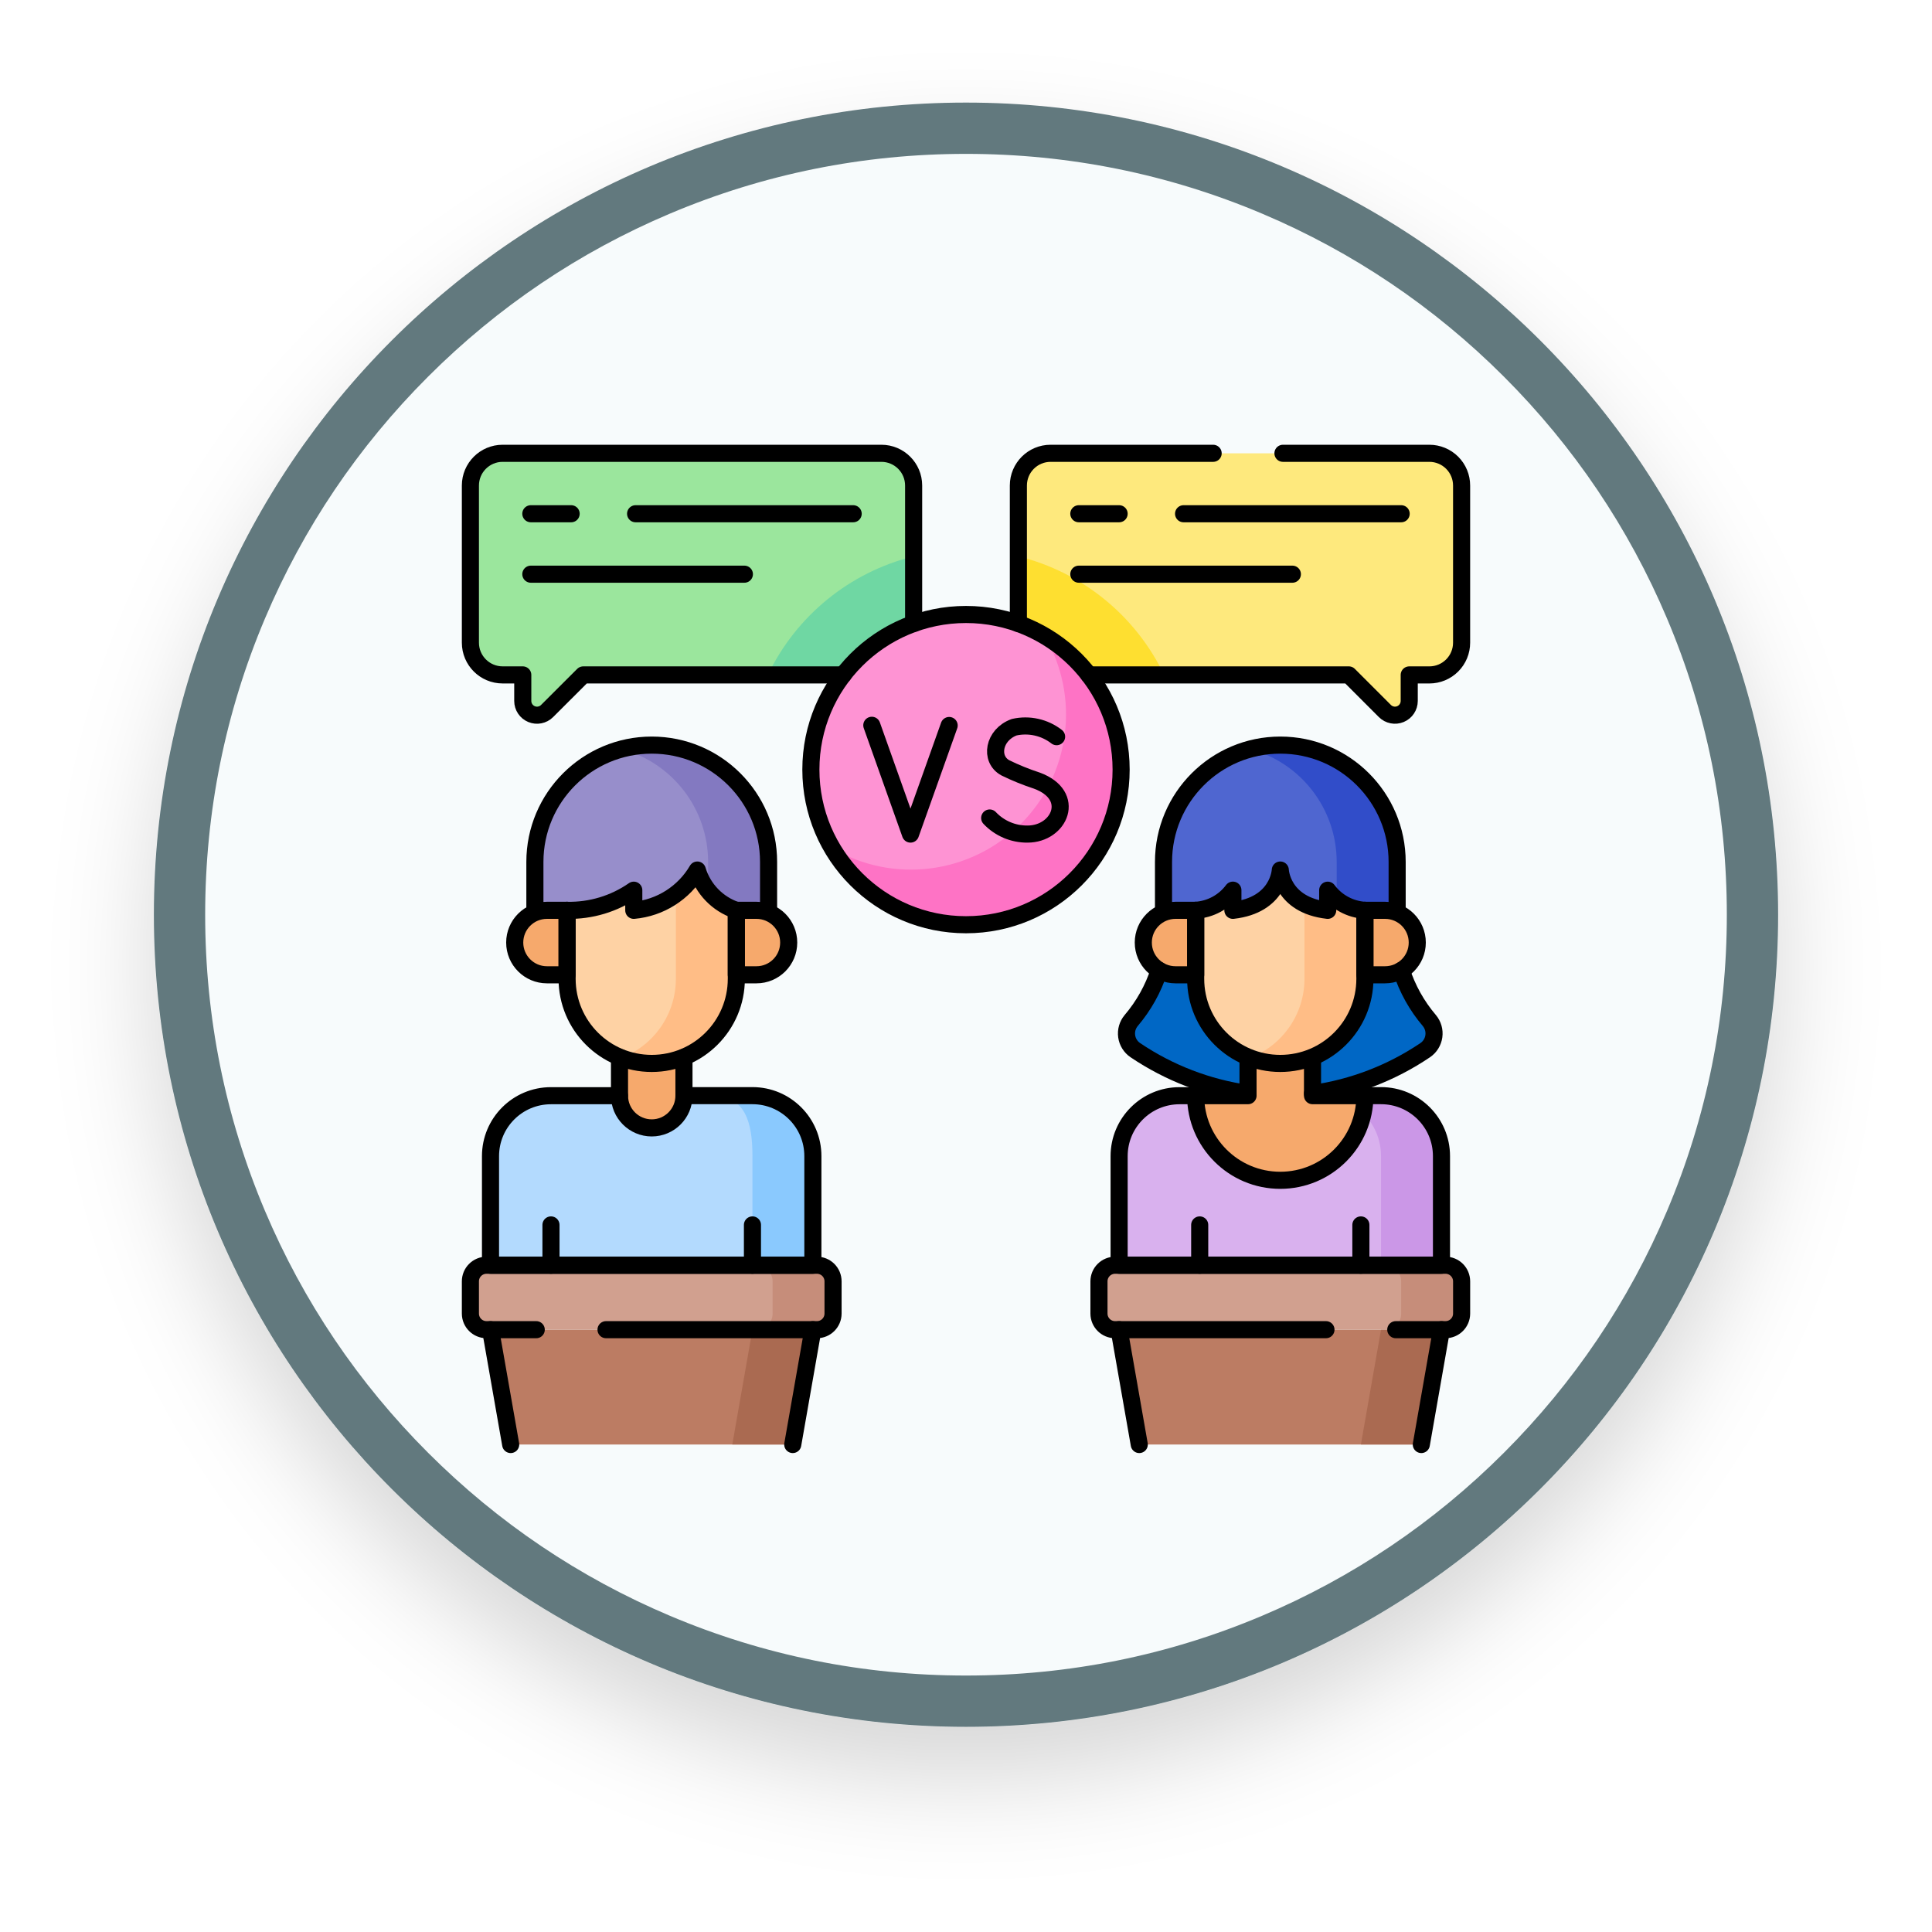
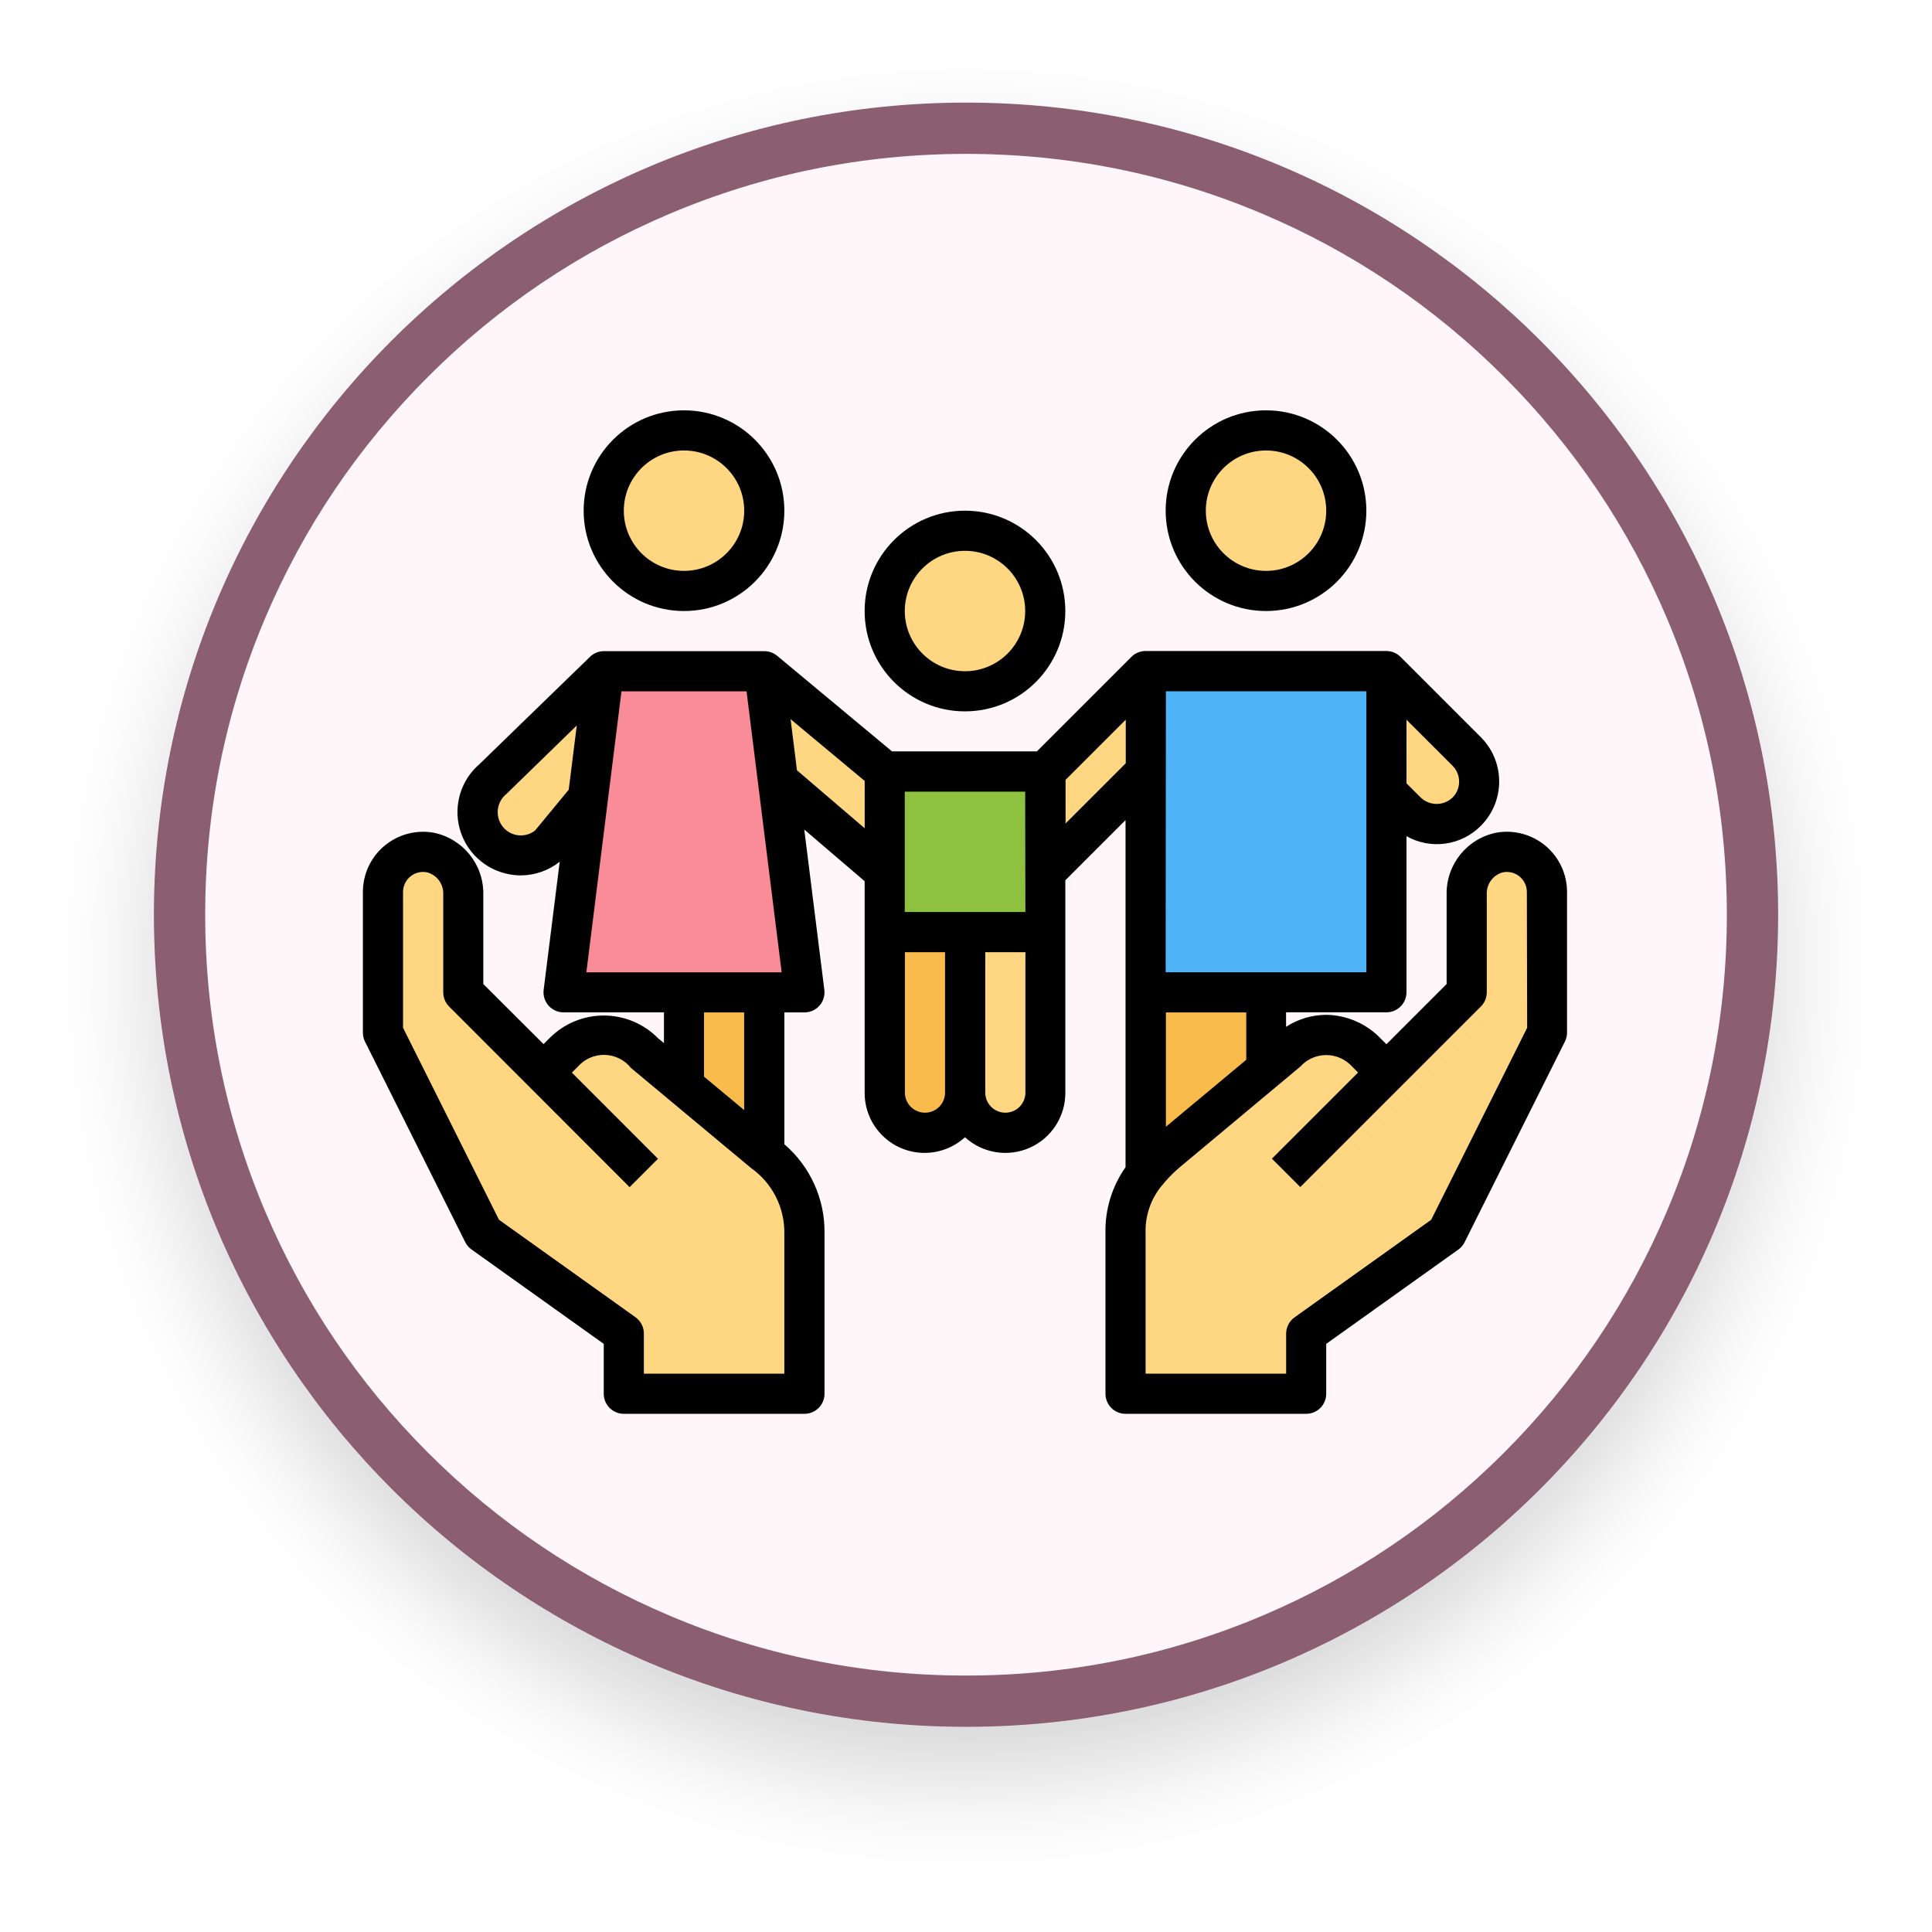
<svg xmlns="http://www.w3.org/2000/svg" width="113" height="113" viewBox="0 0 113 113">
  <defs>
    <filter id="Path_982547" x="0" y="0" width="113" height="113" filterUnits="userSpaceOnUse">
      <feOffset dy="3" input="SourceAlpha" />
      <feGaussianBlur stdDeviation="3" result="blur" />
      <feFlood flood-opacity="0.161" />
      <feComposite operator="in" in2="blur" />
      <feComposite in="SourceGraphic" />
    </filter>
  </defs>
-   <g id="Group_1203549" data-name="Group 1203549" transform="translate(-324.648 -4232.648)">
-     <g id="Group_1203097" data-name="Group 1203097">
-       <g id="Group_1202632" data-name="Group 1202632" transform="translate(333.648 4238.648)">
-         <g id="Group_1172010" data-name="Group 1172010">
-           <g id="Group_1171046" data-name="Group 1171046">
-             <g id="Group_1148525" data-name="Group 1148525">
-               <g transform="matrix(1, 0, 0, 1, -9, -6)" filter="url(#Path_982547)">
-                 <g id="Path_982547-2" data-name="Path 982547" transform="translate(9 6)" fill="#f7fbfc">
-                   <path d="M 47.5 93.5 C 41.289 93.5 35.265 92.284 29.595 89.886 C 24.118 87.569 19.198 84.252 14.973 80.027 C 10.748 75.802 7.431 70.882 5.114 65.405 C 2.716 59.735 1.5 53.711 1.5 47.5 C 1.5 41.289 2.716 35.265 5.114 29.595 C 7.431 24.118 10.748 19.198 14.973 14.973 C 19.198 10.748 24.118 7.431 29.595 5.114 C 35.265 2.716 41.289 1.5 47.5 1.5 C 53.711 1.5 59.735 2.716 65.405 5.114 C 70.882 7.431 75.802 10.748 80.027 14.973 C 84.252 19.198 87.569 24.118 89.886 29.595 C 92.284 35.265 93.5 41.289 93.5 47.5 C 93.5 53.711 92.284 59.735 89.886 65.405 C 87.569 70.882 84.252 75.802 80.027 80.027 C 75.802 84.252 70.882 87.569 65.405 89.886 C 59.735 92.284 53.711 93.5 47.5 93.5 Z" stroke="none" />
-                   <path d="M 47.5 3 C 41.491 3 35.664 4.176 30.18 6.496 C 24.881 8.737 20.122 11.946 16.034 16.034 C 11.946 20.122 8.737 24.881 6.496 30.18 C 4.176 35.664 3 41.491 3 47.5 C 3 53.509 4.176 59.336 6.496 64.82 C 8.737 70.119 11.946 74.878 16.034 78.966 C 20.122 83.054 24.881 86.263 30.18 88.504 C 35.664 90.824 41.491 92 47.5 92 C 53.509 92 59.336 90.824 64.82 88.504 C 70.119 86.263 74.878 83.054 78.966 78.966 C 83.054 74.878 86.263 70.119 88.504 64.82 C 90.824 59.336 92 53.509 92 47.5 C 92 41.491 90.824 35.664 88.504 30.18 C 86.263 24.881 83.054 20.122 78.966 16.034 C 74.878 11.946 70.119 8.737 64.82 6.496 C 59.336 4.176 53.509 3 47.5 3 M 47.5 0 C 73.734 0 95 21.266 95 47.5 C 95 73.734 73.734 95 47.5 95 C 21.266 95 0 73.734 0 47.5 C 0 21.266 21.266 0 47.5 0 Z" stroke="none" fill="#62797e" />
+   <g id="Group_1204676" data-name="Group 1204676" transform="translate(-1216.56 -3560)">
+     <g id="Group_1204492" data-name="Group 1204492">
+       <g id="Group_1203995" data-name="Group 1203995" transform="translate(0 1619.125)">
+         <g id="Group_1203500" data-name="Group 1203500" transform="translate(0 -197.72)">
+           <g id="Group_1202592" data-name="Group 1202592" transform="translate(1225.561 2144.596)">
+             <g id="Group_1172010" data-name="Group 1172010" transform="translate(0)">
+               <g id="Group_1171046" data-name="Group 1171046">
+                 <g id="Group_1148525" data-name="Group 1148525">
+                   <g transform="matrix(1, 0, 0, 1, -9, -6)" filter="url(#Path_982547)">
+                     <g id="Path_982547-2" data-name="Path 982547" transform="translate(9 6)" fill="#fff6f9">
+                       <path d="M 47.5 93.5 C 41.289 93.5 35.265 92.284 29.595 89.886 C 24.118 87.569 19.198 84.252 14.973 80.027 C 10.748 75.802 7.431 70.882 5.114 65.405 C 2.716 59.735 1.5 53.711 1.5 47.5 C 1.5 41.289 2.716 35.265 5.114 29.595 C 7.431 24.118 10.748 19.198 14.973 14.973 C 19.198 10.748 24.118 7.431 29.595 5.114 C 35.265 2.716 41.289 1.5 47.5 1.5 C 53.711 1.5 59.735 2.716 65.405 5.114 C 70.882 7.431 75.802 10.748 80.027 14.973 C 84.252 19.198 87.569 24.118 89.886 29.595 C 92.284 35.265 93.5 41.289 93.5 47.5 C 93.5 53.711 92.284 59.735 89.886 65.405 C 87.569 70.882 84.252 75.802 80.027 80.027 C 75.802 84.252 70.882 87.569 65.405 89.886 C 59.735 92.284 53.711 93.5 47.5 93.5 Z" stroke="none" />
+                       <path d="M 47.5 3 C 41.491 3 35.664 4.176 30.18 6.496 C 24.881 8.737 20.122 11.946 16.034 16.034 C 11.946 20.122 8.737 24.881 6.496 30.18 C 4.176 35.664 3 41.491 3 47.5 C 3 53.509 4.176 59.336 6.496 64.82 C 8.737 70.119 11.946 74.878 16.034 78.966 C 20.122 83.054 24.881 86.263 30.18 88.504 C 35.664 90.824 41.491 92 47.5 92 C 53.509 92 59.336 90.824 64.82 88.504 C 70.119 86.263 74.878 83.054 78.966 78.966 C 83.054 74.878 86.263 70.119 88.504 64.82 C 90.824 59.336 92 53.509 92 47.5 C 92 41.491 90.824 35.664 88.504 30.18 C 86.263 24.881 83.054 20.122 78.966 16.034 C 74.878 11.946 70.119 8.737 64.82 6.496 C 59.336 4.176 53.509 3 47.5 3 M 47.5 0 C 73.734 0 95 21.266 95 47.5 C 95 73.734 73.734 95 47.5 95 C 21.266 95 0 73.734 0 47.5 C 0 21.266 21.266 0 47.5 0 Z" stroke="none" fill="#8b5e6f" />
+                     </g>
+                   </g>
                </g>
              </g>
            </g>
          </g>
        </g>
      </g>
-       <g id="debate_7208133" transform="translate(344.661 4251.661)">
-         <g id="Group_1203085" data-name="Group 1203085" transform="translate(45.443 58.758)">
-           <path id="Path_1043652" data-name="Path 1043652" d="M332.772,446.921h18.854l-1.178,6.717h-16.5Z" transform="translate(-332.772 -446.921)" fill="#bc7c63" />
-           <path id="Path_1043653" data-name="Path 1043653" d="M455.17,446.921l-1.178,6.717h3.535l1.178-6.717Z" transform="translate(-439.852 -446.921)" fill="#aa6a51" />
+       <g id="Filled_outline" data-name="Filled outline" transform="translate(1235.785 3577)">
+         <path id="Path_1046963" data-name="Path 1046963" d="M61.908,29.032a2.436,2.436,0,0,0-1.953,2.442v5.744l-4.7,4.7-1.174-1.174a3.187,3.187,0,0,0-4.7,0l-7.043,5.869A5.791,5.791,0,0,0,40,51.3v9.391H50.564V57.172L58.781,51.3,64.65,39.565V31.348a2.348,2.348,0,0,0-2.742-2.316Z" transform="translate(6.605 3.824)" fill="#ffd782" />
+         <path id="Path_1046964" data-name="Path 1046964" d="M5.742,29.032A2.436,2.436,0,0,1,7.7,31.474v5.744l4.7,4.7,1.174-1.174a3.187,3.187,0,0,1,4.7,0L25.3,46.608a5.79,5.79,0,0,1,2.348,4.7v9.391H17.086V57.172L8.869,51.3,3,39.565V31.348a2.348,2.348,0,0,1,2.742-2.316Z" transform="translate(0.174 3.824)" fill="#ffd782" />
+         <rect id="Rectangle_417398" data-name="Rectangle 417398" width="9" height="9" rx="4" transform="translate(50.215 8.346)" fill="#ffd782" />
+         <rect id="Rectangle_417399" data-name="Rectangle 417399" width="10" height="9" rx="4" transform="translate(32.215 14.346)" fill="#ffd782" />
+         <path id="Path_1046965" data-name="Path 1046965" d="M41,20H55.086V38.781H41Z" transform="translate(6.779 2.26)" fill="#50b4f8" />
+         <rect id="Rectangle_417400" data-name="Rectangle 417400" width="9" height="9" rx="4" transform="translate(16.215 8.346)" fill="#ffd782" />
+         <path id="Path_1046966" data-name="Path 1046966" d="M26.086,38.781H12L14.348,20h9.391Z" transform="translate(1.738 2.26)" fill="#f98c96" />
+         <path id="Path_1046967" data-name="Path 1046967" d="M28,25h9.391v9.391H28Z" transform="translate(4.52 3.129)" fill="#8ec13f" />
+         <path id="Path_1046968" data-name="Path 1046968" d="M28,33h4.7v9.391a2.348,2.348,0,1,1-4.7,0Z" transform="translate(4.52 4.52)" fill="#f9bb4b" />
+         <g id="Group_1204491" data-name="Group 1204491" transform="translate(8.708 22.26)">
+           <path id="Path_1046969" data-name="Path 1046969" d="M32,33v9.391a2.348,2.348,0,1,0,4.7,0V33Z" transform="translate(-3.493 -17.74)" fill="#ffd782" />
+           <path id="Path_1046970" data-name="Path 1046970" d="M36,25.869,41.869,20v5.869L36,31.738Z" transform="translate(-2.798 -20)" fill="#ffd782" />
+           <path id="Path_1046971" data-name="Path 1046971" d="M29.043,25.869,22,20l.821,6.413,6.222,5.326Z" transform="translate(-5.231 -20)" fill="#ffd782" />
+           <path id="Path_1046972" data-name="Path 1046972" d="M15.093,20,8.6,26.319a2.523,2.523,0,0,0-.614,3.045v.008a2.524,2.524,0,0,0,3.921.77L14.164,27.4Z" transform="translate(-7.714 -20)" fill="#ffd782" />
+           <path id="Path_1046973" data-name="Path 1046973" d="M53,20l4.7,4.7a2.49,2.49,0,1,1-3.521,3.521L53,27.043Z" transform="translate(0.158 -20)" fill="#ffd782" />
        </g>
-         <g id="Group_1203086" data-name="Group 1203086" transform="translate(8.678 58.758)">
-           <path id="Path_1043654" data-name="Path 1043654" d="M17.6,446.921H36.456l-1.178,6.717H18.78Z" transform="translate(-17.602 -446.921)" fill="#bc7c63" />
-           <path id="Path_1043655" data-name="Path 1043655" d="M140,446.921l-1.178,6.717h3.535l1.178-6.717Z" transform="translate(-124.682 -446.921)" fill="#aa6a51" />
-         </g>
-         <path id="Path_1043656" data-name="Path 1043656" d="M8.444,414.6H27.769a.943.943,0,0,1,.943.943v1.885a.943.943,0,0,1-.943.943H8.444a.943.943,0,0,1-.943-.943v-1.885A.943.943,0,0,1,8.444,414.6Z" transform="translate(-0.001 -359.609)" fill="#d1a08f" />
-         <path id="Path_1043657" data-name="Path 1043657" d="M154.478,414.6h-3.535a.943.943,0,0,1,.943.943v1.885a.943.943,0,0,1-.943.943h3.535a.943.943,0,0,0,.943-.943v-1.885A.942.942,0,0,0,154.478,414.6Z" transform="translate(-126.711 -359.609)" fill="#c68d7a" />
-         <path id="Path_1043658" data-name="Path 1043658" d="M323.614,414.6h19.325a.943.943,0,0,1,.943.943v1.885a.943.943,0,0,1-.943.943H323.614a.943.943,0,0,1-.943-.943v-1.885A.943.943,0,0,1,323.614,414.6Z" transform="translate(-278.407 -359.609)" fill="#d1a08f" />
-         <path id="Path_1043659" data-name="Path 1043659" d="M469.649,414.6h-3.535a.943.943,0,0,1,.943.943v1.885a.943.943,0,0,1-.943.943h3.535a.943.943,0,0,0,.943-.943v-1.885A.943.943,0,0,0,469.649,414.6Z" transform="translate(-405.117 -359.609)" fill="#c68d7a" />
-         <g id="Group_1203087" data-name="Group 1203087" transform="translate(39.551 7.5)">
-           <path id="Path_1043660" data-name="Path 1043660" d="M284.149,7.5H306.3a1.885,1.885,0,0,1,1.885,1.885v9.191a1.885,1.885,0,0,1-1.885,1.885h-1.178v1.523a.833.833,0,0,1-.833.833h0a.834.834,0,0,1-.589-.244l-2.113-2.113H284.149a1.885,1.885,0,0,1-1.885-1.885V9.385A1.885,1.885,0,0,1,284.149,7.5Z" transform="translate(-282.264 -7.5)" fill="#fee97d" />
-           <path id="Path_1043661" data-name="Path 1043661" d="M282.264,59.162v5.05a1.885,1.885,0,0,0,1.885,1.885h6.638A12.9,12.9,0,0,0,282.264,59.162Z" transform="translate(-282.264 -53.136)" fill="#fedf30" />
-         </g>
-         <g id="Group_1203088" data-name="Group 1203088" transform="translate(7.5 7.5)">
-           <path id="Path_1043662" data-name="Path 1043662" d="M31.538,7.5H9.385A1.885,1.885,0,0,0,7.5,9.385v9.191a1.885,1.885,0,0,0,1.885,1.885h1.178v1.523a.833.833,0,0,0,.833.833h0a.834.834,0,0,0,.589-.244L14.1,20.462h17.44a1.885,1.885,0,0,0,1.885-1.885V9.385A1.886,1.886,0,0,0,31.538,7.5Z" transform="translate(-7.5 -7.5)" fill="#9be69d" />
-           <path id="Path_1043663" data-name="Path 1043663" d="M165.189,59.162v5.05A1.885,1.885,0,0,1,163.3,66.1h-6.638A12.9,12.9,0,0,1,165.189,59.162Z" transform="translate(-139.265 -53.136)" fill="#6fd7a3" />
-         </g>
-         <g id="Group_1203091" data-name="Group 1203091" transform="translate(8.678 24.567)">
-           <g id="Group_1203090" data-name="Group 1203090" transform="translate(0)">
-             <path id="Path_1043664" data-name="Path 1043664" d="M36.456,339.5H17.6v-6.382a3.535,3.535,0,0,1,3.535-3.535H32.92a3.535,3.535,0,0,1,3.535,3.535Z" transform="translate(-17.602 -309.078)" fill="#b3dafe" />
-             <path id="Path_1043665" data-name="Path 1043665" d="M131.077,329.58H128.72c1.952,0,2.357,1.583,2.357,3.535V339.5h3.535v-6.382A3.535,3.535,0,0,0,131.077,329.58Z" transform="translate(-115.758 -309.077)" fill="#8ac9fe" />
-             <g id="Group_1203089" data-name="Group 1203089" transform="translate(1.414)">
-               <path id="Path_1043666" data-name="Path 1043666" d="M84.137,308.265h0a1.885,1.885,0,0,1-1.885-1.885v-3.064h3.771v3.064A1.885,1.885,0,0,1,84.137,308.265Z" transform="translate(-76.125 -285.877)" fill="#f6a96c" />
-               <path id="Path_1043667" data-name="Path 1043667" d="M55.988,216.442v6.363a4.949,4.949,0,0,0,4.949,4.949h0a4.949,4.949,0,0,0,4.949-4.949v-6.363Z" transform="translate(-52.924 -209.136)" fill="#fed2a4" />
-               <path id="Path_1043668" data-name="Path 1043668" d="M86.444,216.442v6.363a4.95,4.95,0,0,1-3.181,4.623,4.935,4.935,0,0,0,1.767.326h0a4.949,4.949,0,0,0,4.949-4.949v-6.363Z" transform="translate(-77.018 -209.136)" fill="#ffbd86" />
-               <path id="Path_1043669" data-name="Path 1043669" d="M46.66,153.812h0a6.834,6.834,0,0,0-6.834,6.834v4.713l1.885-1.885h0a6.585,6.585,0,0,0,3.9-1.178v1.178a4.808,4.808,0,0,0,3.716-2.357,3.573,3.573,0,0,0,2.279,2.357l1.885,1.885v-4.713A6.835,6.835,0,0,0,46.66,153.812Z" transform="translate(-38.648 -153.812)" fill="#978ecb" />
-               <path id="Path_1043670" data-name="Path 1043670" d="M85.03,153.812h0a6.84,6.84,0,0,0-1.767.232,6.836,6.836,0,0,1,5.067,6.6v1.677a3.293,3.293,0,0,0,1.65,1.151l1.885,1.885v-4.713A6.835,6.835,0,0,0,85.03,153.812Z" transform="translate(-77.018 -153.812)" fill="#8379c1" />
-               <path id="Path_1043671" data-name="Path 1043671" d="M142.019,240.417h-1.178v-3.771h1.178a1.885,1.885,0,0,1,1.885,1.885h0A1.885,1.885,0,0,1,142.019,240.417Z" transform="translate(-127.879 -226.984)" fill="#f6a96c" />
-               <path id="Path_1043672" data-name="Path 1043672" d="M31.608,240.417h1.178v-3.771H31.608a1.885,1.885,0,0,0-1.885,1.885h0A1.886,1.886,0,0,0,31.608,240.417Z" transform="translate(-29.723 -226.984)" fill="#f6a96c" />
-             </g>
-           </g>
-         </g>
-         <g id="Group_1203092" data-name="Group 1203092" transform="translate(45.443 24.567)">
-           <path id="Path_1043673" data-name="Path 1043673" d="M352.316,252.808a7.466,7.466,0,0,0,1.884,4.563,1.179,1.179,0,0,1-.241,1.732,14.835,14.835,0,0,1-16.954,0,1.179,1.179,0,0,1-.241-1.732,7.466,7.466,0,0,0,1.884-4.563l1.885,1.885h9.9Z" transform="translate(-336.055 -241.26)" fill="#0067c5" />
-           <path id="Path_1043674" data-name="Path 1043674" d="M351.626,339.5H332.772v-6.382a3.535,3.535,0,0,1,3.535-3.535H348.09a3.535,3.535,0,0,1,3.535,3.535Z" transform="translate(-332.772 -309.078)" fill="#d9b1ee" />
-           <path id="Path_1043675" data-name="Path 1043675" d="M437.323,329.58h-3.535a3.535,3.535,0,0,1,3.535,3.535V339.5h3.535v-6.382A3.535,3.535,0,0,0,437.323,329.58Z" transform="translate(-422.005 -309.077)" fill="#cb97e7" />
-           <path id="Path_1043676" data-name="Path 1043676" d="M377.992,306.38h0v-3.064h-3.771v3.064h-3.064a4.949,4.949,0,0,0,9.9,0Z" transform="translate(-366.68 -285.876)" fill="#f6a96c" />
-           <path id="Path_1043677" data-name="Path 1043677" d="M371.158,216.442v6.363a4.949,4.949,0,0,0,4.949,4.949h0a4.949,4.949,0,0,0,4.949-4.949v-6.363Z" transform="translate(-366.68 -209.136)" fill="#fed2a4" />
-           <path id="Path_1043678" data-name="Path 1043678" d="M401.615,216.442v6.363a4.95,4.95,0,0,1-3.181,4.623,4.935,4.935,0,0,0,1.767.326h0a4.949,4.949,0,0,0,4.949-4.949v-6.363Z" transform="translate(-390.774 -209.136)" fill="#ffbd86" />
-           <path id="Path_1043679" data-name="Path 1043679" d="M356.88,163.474a2.941,2.941,0,0,0,2.176-1.178v1.178c2.7-.307,2.773-2.357,2.773-2.357s.075,2.05,2.773,2.357V162.3a2.941,2.941,0,0,0,2.176,1.178l1.885,1.885v-4.713a6.834,6.834,0,0,0-6.834-6.834h0A6.834,6.834,0,0,0,355,160.646v4.713Z" transform="translate(-352.403 -153.812)" fill="#4f66d0" />
-           <path id="Path_1043680" data-name="Path 1043680" d="M400.2,153.812h0a6.841,6.841,0,0,0-1.768.232,6.836,6.836,0,0,1,5.067,6.6v2.192a3.216,3.216,0,0,0,1.65.636l1.885,1.885v-4.713A6.834,6.834,0,0,0,400.2,153.812Z" transform="translate(-390.774 -153.812)" fill="#314dc9" />
-           <path id="Path_1043681" data-name="Path 1043681" d="M457.189,240.417h-1.178v-3.771h1.178a1.885,1.885,0,0,1,1.885,1.885h0A1.885,1.885,0,0,1,457.189,240.417Z" transform="translate(-441.635 -226.984)" fill="#f6a96c" />
-           <path id="Path_1043682" data-name="Path 1043682" d="M346.778,240.417h1.178v-3.771h-1.178a1.885,1.885,0,0,0-1.885,1.885h0A1.886,1.886,0,0,0,346.778,240.417Z" transform="translate(-343.479 -226.984)" fill="#f6a96c" />
-         </g>
-         <g id="Group_1203093" data-name="Group 1203093" transform="translate(27.414 16.927)">
-           <circle id="Ellipse_12607" data-name="Ellipse 12607" cx="9.073" cy="9.073" r="9.073" transform="translate(0 0)" fill="#fe93d3" />
-           <path id="Path_1043683" data-name="Path 1043683" d="M201.37,99.046a9.072,9.072,0,0,1-12.419,12.419A9.073,9.073,0,1,0,201.37,99.046Z" transform="translate(-187.699 -97.794)" fill="#fe73c5" />
-         </g>
-         <line id="Line_1146" data-name="Line 1146" x1="1.178" y1="6.717" transform="translate(45.443 58.758)" fill="none" stroke="#000" stroke-linecap="round" stroke-linejoin="round" stroke-miterlimit="10" stroke-width="1" />
-         <line id="Line_1147" data-name="Line 1147" x1="1.178" y2="6.717" transform="translate(63.118 58.758)" fill="none" stroke="#000" stroke-linecap="round" stroke-linejoin="round" stroke-miterlimit="10" stroke-width="1" />
-         <line id="Line_1148" data-name="Line 1148" x1="1.178" y1="6.717" transform="translate(8.678 58.758)" fill="none" stroke="#000" stroke-linecap="round" stroke-linejoin="round" stroke-miterlimit="10" stroke-width="1" />
-         <line id="Line_1149" data-name="Line 1149" x1="1.178" y2="6.717" transform="translate(26.354 58.758)" fill="none" stroke="#000" stroke-linecap="round" stroke-linejoin="round" stroke-miterlimit="10" stroke-width="1" />
-         <line id="Line_1150" data-name="Line 1150" x1="12.726" transform="translate(49.213 11.035)" fill="none" stroke="#000" stroke-linecap="round" stroke-linejoin="round" stroke-miterlimit="10" stroke-width="1" />
-         <line id="Line_1151" data-name="Line 1151" x1="2.357" transform="translate(43.086 11.035)" fill="none" stroke="#000" stroke-linecap="round" stroke-linejoin="round" stroke-miterlimit="10" stroke-width="1" />
-         <line id="Line_1152" data-name="Line 1152" x1="12.49" transform="translate(43.086 14.57)" fill="none" stroke="#000" stroke-linecap="round" stroke-linejoin="round" stroke-miterlimit="10" stroke-width="1" />
-         <path id="Path_1043684" data-name="Path 1043684" d="M282.26,17.457V9.385A1.885,1.885,0,0,1,284.146,7.5h9.506" transform="translate(-242.71 0)" fill="none" stroke="#000" stroke-linecap="round" stroke-linejoin="round" stroke-miterlimit="10" stroke-width="1" />
-         <path id="Path_1043685" data-name="Path 1043685" d="M328.961,7.5h8.564a1.884,1.884,0,0,1,1.885,1.885v9.192a1.884,1.884,0,0,1-1.885,1.885h-1.178v1.523a.834.834,0,0,1-1.423.589l-2.112-2.113h-15.2" transform="translate(-273.936)" fill="none" stroke="#000" stroke-linecap="round" stroke-linejoin="round" stroke-miterlimit="10" stroke-width="1" />
-         <line id="Line_1153" data-name="Line 1153" x1="12.726" transform="translate(17.162 11.035)" fill="none" stroke="#000" stroke-linecap="round" stroke-linejoin="round" stroke-miterlimit="10" stroke-width="1" />
-         <line id="Line_1154" data-name="Line 1154" x1="2.357" transform="translate(11.035 11.035)" fill="none" stroke="#000" stroke-linecap="round" stroke-linejoin="round" stroke-miterlimit="10" stroke-width="1" />
-         <line id="Line_1155" data-name="Line 1155" x1="12.49" transform="translate(11.035 14.57)" fill="none" stroke="#000" stroke-linecap="round" stroke-linejoin="round" stroke-miterlimit="10" stroke-width="1" />
-         <path id="Path_1043686" data-name="Path 1043686" d="M33.424,17.457V9.385A1.885,1.885,0,0,0,31.538,7.5H9.385A1.885,1.885,0,0,0,7.5,9.385v9.191a1.885,1.885,0,0,0,1.885,1.885h1.178v1.524a.833.833,0,0,0,1.422.589L14.1,20.462H29.3" fill="none" stroke="#000" stroke-linecap="round" stroke-linejoin="round" stroke-miterlimit="10" stroke-width="1" />
-         <path id="Path_1043687" data-name="Path 1043687" d="M28.914,329.58h4.006a3.535,3.535,0,0,1,3.535,3.535V339.5H17.6v-6.382a3.535,3.535,0,0,1,3.535-3.535h4.006" transform="translate(-8.924 -284.51)" fill="none" stroke="#000" stroke-linecap="round" stroke-linejoin="round" stroke-miterlimit="10" stroke-width="1" />
-         <path id="Path_1043688" data-name="Path 1043688" d="M86.022,310.37v2.241a1.885,1.885,0,0,1-1.885,1.885h0a1.885,1.885,0,0,1-1.885-1.885V310.37" transform="translate(-66.031 -267.54)" fill="none" stroke="#000" stroke-linecap="round" stroke-linejoin="round" stroke-miterlimit="10" stroke-width="1" />
-         <path id="Path_1043689" data-name="Path 1043689" d="M55.988,236.645v4.006a4.949,4.949,0,0,0,4.949,4.949h0a4.949,4.949,0,0,0,4.949-4.949v-4.006" transform="translate(-42.832 -202.415)" fill="none" stroke="#000" stroke-linecap="round" stroke-linejoin="round" stroke-miterlimit="10" stroke-width="1" />
-         <path id="Path_1043690" data-name="Path 1043690" d="M53.495,163.474v-2.828a6.834,6.834,0,0,0-6.834-6.834h0a6.834,6.834,0,0,0-6.834,6.834v2.828" transform="translate(-28.555 -129.245)" fill="none" stroke="#000" stroke-linecap="round" stroke-linejoin="round" stroke-miterlimit="10" stroke-width="1" />
-         <path id="Path_1043691" data-name="Path 1043691" d="M55.988,218.8h0a6.585,6.585,0,0,0,3.9-1.178V218.8a4.808,4.808,0,0,0,3.716-2.357,3.573,3.573,0,0,0,2.279,2.357" transform="translate(-42.832 -184.569)" fill="none" stroke="#000" stroke-linecap="round" stroke-linejoin="round" stroke-miterlimit="10" stroke-width="1" />
-         <path id="Path_1043692" data-name="Path 1043692" d="M142.019,240.417h-1.178v-3.771h1.178a1.885,1.885,0,0,1,1.885,1.885h0A1.885,1.885,0,0,1,142.019,240.417Z" transform="translate(-117.787 -202.416)" fill="none" stroke="#000" stroke-linecap="round" stroke-linejoin="round" stroke-miterlimit="10" stroke-width="1" />
-         <path id="Path_1043693" data-name="Path 1043693" d="M31.608,240.417h1.178v-3.771H31.608a1.885,1.885,0,0,0-1.885,1.885h0A1.886,1.886,0,0,0,31.608,240.417Z" transform="translate(-19.631 -202.416)" fill="none" stroke="#000" stroke-linecap="round" stroke-linejoin="round" stroke-miterlimit="10" stroke-width="1" />
-         <line id="Line_1156" data-name="Line 1156" y1="2.357" transform="translate(12.213 52.631)" fill="none" stroke="#000" stroke-linecap="round" stroke-linejoin="round" stroke-miterlimit="10" stroke-width="1" />
-         <line id="Line_1157" data-name="Line 1157" y1="2.357" transform="translate(23.997 52.631)" fill="none" stroke="#000" stroke-linecap="round" stroke-linejoin="round" stroke-miterlimit="10" stroke-width="1" />
-         <path id="Path_1043694" data-name="Path 1043694" d="M338.4,266.758a8.593,8.593,0,0,1-1.637,2.935,1.179,1.179,0,0,0,.242,1.732,15.718,15.718,0,0,0,6.592,2.535" transform="translate(-290.615 -229.016)" fill="none" stroke="#000" stroke-linecap="round" stroke-linejoin="round" stroke-miterlimit="10" stroke-width="1" />
-         <path id="Path_1043695" data-name="Path 1043695" d="M434.944,266.758a8.593,8.593,0,0,0,1.637,2.935,1.18,1.18,0,0,1-.242,1.732,15.718,15.718,0,0,1-6.592,2.535" transform="translate(-372.993 -229.016)" fill="none" stroke="#000" stroke-linecap="round" stroke-linejoin="round" stroke-miterlimit="10" stroke-width="1" />
-         <path id="Path_1043696" data-name="Path 1043696" d="M377.992,311.236v2.14h3.064a4.949,4.949,0,1,1-9.9,0h3.064v-2.14" transform="translate(-321.238 -268.305)" fill="none" stroke="#000" stroke-linecap="round" stroke-linejoin="round" stroke-miterlimit="10" stroke-width="1" />
-         <path id="Path_1043697" data-name="Path 1043697" d="M347.148,329.58h.943a3.535,3.535,0,0,1,3.535,3.535V339.5H332.772v-6.382a3.535,3.535,0,0,1,3.535-3.535h.943" transform="translate(-287.329 -284.51)" fill="none" stroke="#000" stroke-linecap="round" stroke-linejoin="round" stroke-miterlimit="10" stroke-width="1" />
-         <path id="Path_1043698" data-name="Path 1043698" d="M371.158,236.645v4.006a4.949,4.949,0,0,0,4.949,4.949h0a4.949,4.949,0,0,0,4.949-4.949v-4.006" transform="translate(-321.238 -202.415)" fill="none" stroke="#000" stroke-linecap="round" stroke-linejoin="round" stroke-miterlimit="10" stroke-width="1" />
-         <path id="Path_1043699" data-name="Path 1043699" d="M368.665,163.474v-2.828a6.834,6.834,0,0,0-6.834-6.834h0A6.834,6.834,0,0,0,355,160.646v2.828" transform="translate(-306.961 -129.245)" fill="none" stroke="#000" stroke-linecap="round" stroke-linejoin="round" stroke-miterlimit="10" stroke-width="1" />
-         <path id="Path_1043700" data-name="Path 1043700" d="M381.058,218.8a2.941,2.941,0,0,1-2.176-1.178V218.8c-2.7-.307-2.773-2.357-2.773-2.357s-.075,2.05-2.773,2.357V217.62a2.941,2.941,0,0,1-2.176,1.178" transform="translate(-321.239 -184.569)" fill="none" stroke="#000" stroke-linecap="round" stroke-linejoin="round" stroke-miterlimit="10" stroke-width="1" />
-         <path id="Path_1043701" data-name="Path 1043701" d="M457.189,240.417h-1.178v-3.771h1.178a1.885,1.885,0,0,1,1.885,1.885h0A1.885,1.885,0,0,1,457.189,240.417Z" transform="translate(-396.193 -202.416)" fill="none" stroke="#000" stroke-linecap="round" stroke-linejoin="round" stroke-miterlimit="10" stroke-width="1" />
-         <path id="Path_1043702" data-name="Path 1043702" d="M346.778,240.417h1.178v-3.771h-1.178a1.885,1.885,0,0,0-1.885,1.885h0A1.886,1.886,0,0,0,346.778,240.417Z" transform="translate(-298.036 -202.416)" fill="none" stroke="#000" stroke-linecap="round" stroke-linejoin="round" stroke-miterlimit="10" stroke-width="1" />
-         <line id="Line_1158" data-name="Line 1158" y1="2.357" transform="translate(50.156 52.631)" fill="none" stroke="#000" stroke-linecap="round" stroke-linejoin="round" stroke-miterlimit="10" stroke-width="1" />
-         <line id="Line_1159" data-name="Line 1159" y1="2.357" transform="translate(59.583 52.631)" fill="none" stroke="#000" stroke-linecap="round" stroke-linejoin="round" stroke-miterlimit="10" stroke-width="1" />
-         <g id="Group_1203096" data-name="Group 1203096" transform="translate(30.978 23.408)">
-           <g id="Group_1203094" data-name="Group 1203094" transform="translate(6.894 0)">
-             <path id="Path_1043703" data-name="Path 1043703" d="M271.79,144.538a2.977,2.977,0,0,0-2.483-.553c-1.208.447-1.449,1.867-.514,2.376a14.23,14.23,0,0,0,1.847.749c2.338.863,1.331,3.125-.551,3.125a3,3,0,0,1-2.213-.941" transform="translate(-267.876 -143.872)" fill="none" stroke="#000" stroke-linecap="round" stroke-linejoin="round" stroke-miterlimit="10" stroke-width="1" />
-           </g>
-           <g id="Group_1203095" data-name="Group 1203095">
-             <path id="Path_1043704" data-name="Path 1043704" d="M208.774,143.872l2.262,6.363,2.262-6.351" transform="translate(-208.774 -143.872)" fill="none" stroke="#000" stroke-linecap="round" stroke-linejoin="round" stroke-miterlimit="10" stroke-width="1" />
-           </g>
-         </g>
-         <circle id="Ellipse_12608" data-name="Ellipse 12608" cx="9.073" cy="9.073" r="9.073" transform="translate(27.414 16.927)" fill="none" stroke="#000" stroke-linecap="round" stroke-linejoin="round" stroke-miterlimit="10" stroke-width="1" />
-         <path id="Path_1043705" data-name="Path 1043705" d="M15.433,418.37H27.768a.943.943,0,0,0,.943-.942v-1.885a.942.942,0,0,0-.943-.943H8.443a.942.942,0,0,0-.943.943v1.885a.943.943,0,0,0,.943.942h2.908" transform="translate(0 -359.612)" fill="none" stroke="#000" stroke-linecap="round" stroke-linejoin="round" stroke-miterlimit="10" stroke-width="1" />
-         <path id="Path_1043706" data-name="Path 1043706" d="M340.03,418.37h2.908a.943.943,0,0,0,.943-.942v-1.885a.942.942,0,0,0-.943-.943H323.613a.942.942,0,0,0-.943.943v1.885a.943.943,0,0,0,.943.942h12.334" transform="translate(-278.406 -359.612)" fill="none" stroke="#000" stroke-linecap="round" stroke-linejoin="round" stroke-miterlimit="10" stroke-width="1" />
+         <path id="Path_1046974" data-name="Path 1046974" d="M42.174,45.391,48.043,40.5V36H41V46.615A9.038,9.038,0,0,1,42.174,45.391Z" transform="translate(6.779 5.041)" fill="#f9bb4b" />
+         <path id="Path_1046975" data-name="Path 1046975" d="M22.7,45.391V36H18v5.478Z" transform="translate(2.781 5.041)" fill="#f9bb4b" />
+         <path id="Path_1046976" data-name="Path 1046976" d="M42,12.869A5.869,5.869,0,1,0,47.869,7,5.869,5.869,0,0,0,42,12.869Zm9.391,0a3.521,3.521,0,1,1-3.521-3.521,3.521,3.521,0,0,1,3.521,3.521Z" transform="translate(6.953)" />
+         <path id="Path_1046977" data-name="Path 1046977" d="M27,17.869A5.869,5.869,0,1,0,32.869,12,5.869,5.869,0,0,0,27,17.869Zm9.391,0a3.521,3.521,0,1,1-3.521-3.521A3.521,3.521,0,0,1,36.391,17.869Z" transform="translate(4.346 0.869)" />
+         <path id="Path_1046978" data-name="Path 1046978" d="M13,12.869A5.869,5.869,0,1,0,18.869,7,5.869,5.869,0,0,0,13,12.869Zm9.391,0a3.521,3.521,0,1,1-3.521-3.521A3.521,3.521,0,0,1,22.391,12.869Z" transform="translate(1.912)" />
+         <path id="Path_1046979" data-name="Path 1046979" d="M68.321,29.611a3.62,3.62,0,0,0-2.935,3.6v5.258l-3.521,3.521-.344-.344a4.5,4.5,0,0,0-3.178-1.376,4.36,4.36,0,0,0-2.348.7v-.846h5.869a1.174,1.174,0,0,0,1.174-1.174v-9.13a3.614,3.614,0,0,0,4.351-.607,3.667,3.667,0,0,0,0-5.179l-4.7-4.7a1.167,1.167,0,0,0-.83-.344H47.779a1.167,1.167,0,0,0-.831.345l-5.524,5.524h-8.48l-6.72-5.593A1.166,1.166,0,0,0,25.477,19H16.086a1.156,1.156,0,0,0-.812.339L8.826,25.6a3.7,3.7,0,0,0,1.7,6.444,3.768,3.768,0,0,0,.721.07,3.66,3.66,0,0,0,2.265-.8l-.939,7.493a1.174,1.174,0,0,0,1.167,1.319h5.869v1.8l-.344-.286a4.461,4.461,0,0,0-6.355,0l-.344.344L9.043,38.469V33.212a3.62,3.62,0,0,0-2.935-3.6A3.521,3.521,0,0,0,2,33.086V41.3a1.174,1.174,0,0,0,.117.525L7.987,53.566a1.174,1.174,0,0,0,.369.43l7.731,5.519v2.917a1.174,1.174,0,0,0,1.174,1.174H27.824A1.174,1.174,0,0,0,29,62.432V53.041a6.735,6.735,0,0,0-2.348-5.2V40.129h1.174a1.174,1.174,0,0,0,1.164-1.319l-1.174-9.377,3.531,3.02V44.824a3.506,3.506,0,0,0,5.869,2.606,3.506,3.506,0,0,0,5.869-2.606V32.4l3.521-3.521V49.184a6.44,6.44,0,0,0-1.174,3.857v9.391a1.174,1.174,0,0,0,1.174,1.174H57.17a1.174,1.174,0,0,0,1.174-1.174V59.515L66.069,54a1.174,1.174,0,0,0,.369-.43L72.306,41.83a1.174,1.174,0,0,0,.123-.527V33.086a3.521,3.521,0,0,0-4.108-3.475Zm-5.282-6.6L65.731,25.7a1.315,1.315,0,0,1,0,1.862,1.344,1.344,0,0,1-1.859,0l-.832-.83Zm-49,4.092-1.973,2.391a1.352,1.352,0,0,1-2.04-.47,1.376,1.376,0,0,1,.384-1.687l4.1-3.991Zm1.031,10.682,2.054-16.434H24.44l2.054,16.434ZM24.3,40.129V45.84l-2.348-1.954V40.129ZM26.65,61.258H18.434V58.91a1.174,1.174,0,0,0-.492-.954l-7.982-5.7L4.348,41.026v-7.94A1.174,1.174,0,0,1,5.727,31.93,1.271,1.271,0,0,1,6.7,33.212v5.744a1.174,1.174,0,0,0,.344.83L17.6,50.349l1.66-1.66L14.224,43.65l.344-.344a2.026,2.026,0,0,1,3.114.073l7.023,5.853a4.606,4.606,0,0,1,1.945,3.809Zm4.7-31.9-3.962-3.391-.373-2.991,4.335,3.613Zm4.7,15.462a1.174,1.174,0,0,1-2.348,0V36.607h2.348Zm4.7,0a1.174,1.174,0,0,1-2.348,0V36.607h2.348Zm0-10.564H33.693V27.217h7.043Zm5.869-8.7-3.521,3.521v-2.55l3.521-3.521Zm2.348-4.209H60.691V37.781H48.953Zm0,18.781h4.7V42.9l-4.7,3.916Zm21.129.9-5.614,11.23-7.982,5.7A1.174,1.174,0,0,0,56,58.91v2.348H47.779V53.041a4.145,4.145,0,0,1,.91-2.735c0-.006.012-.007.015-.013a7.727,7.727,0,0,1,1.011-1.056L56.826,43.3a2.041,2.041,0,0,1,3.036,0l.344.344-5.039,5.039,1.66,1.66L67.39,39.783a1.174,1.174,0,0,0,.344-.828V33.212A1.271,1.271,0,0,1,68.7,31.93a1.174,1.174,0,0,1,1.379,1.156Z" transform="translate(0 2.086)" />
      </g>
    </g>
  </g>
</svg>
